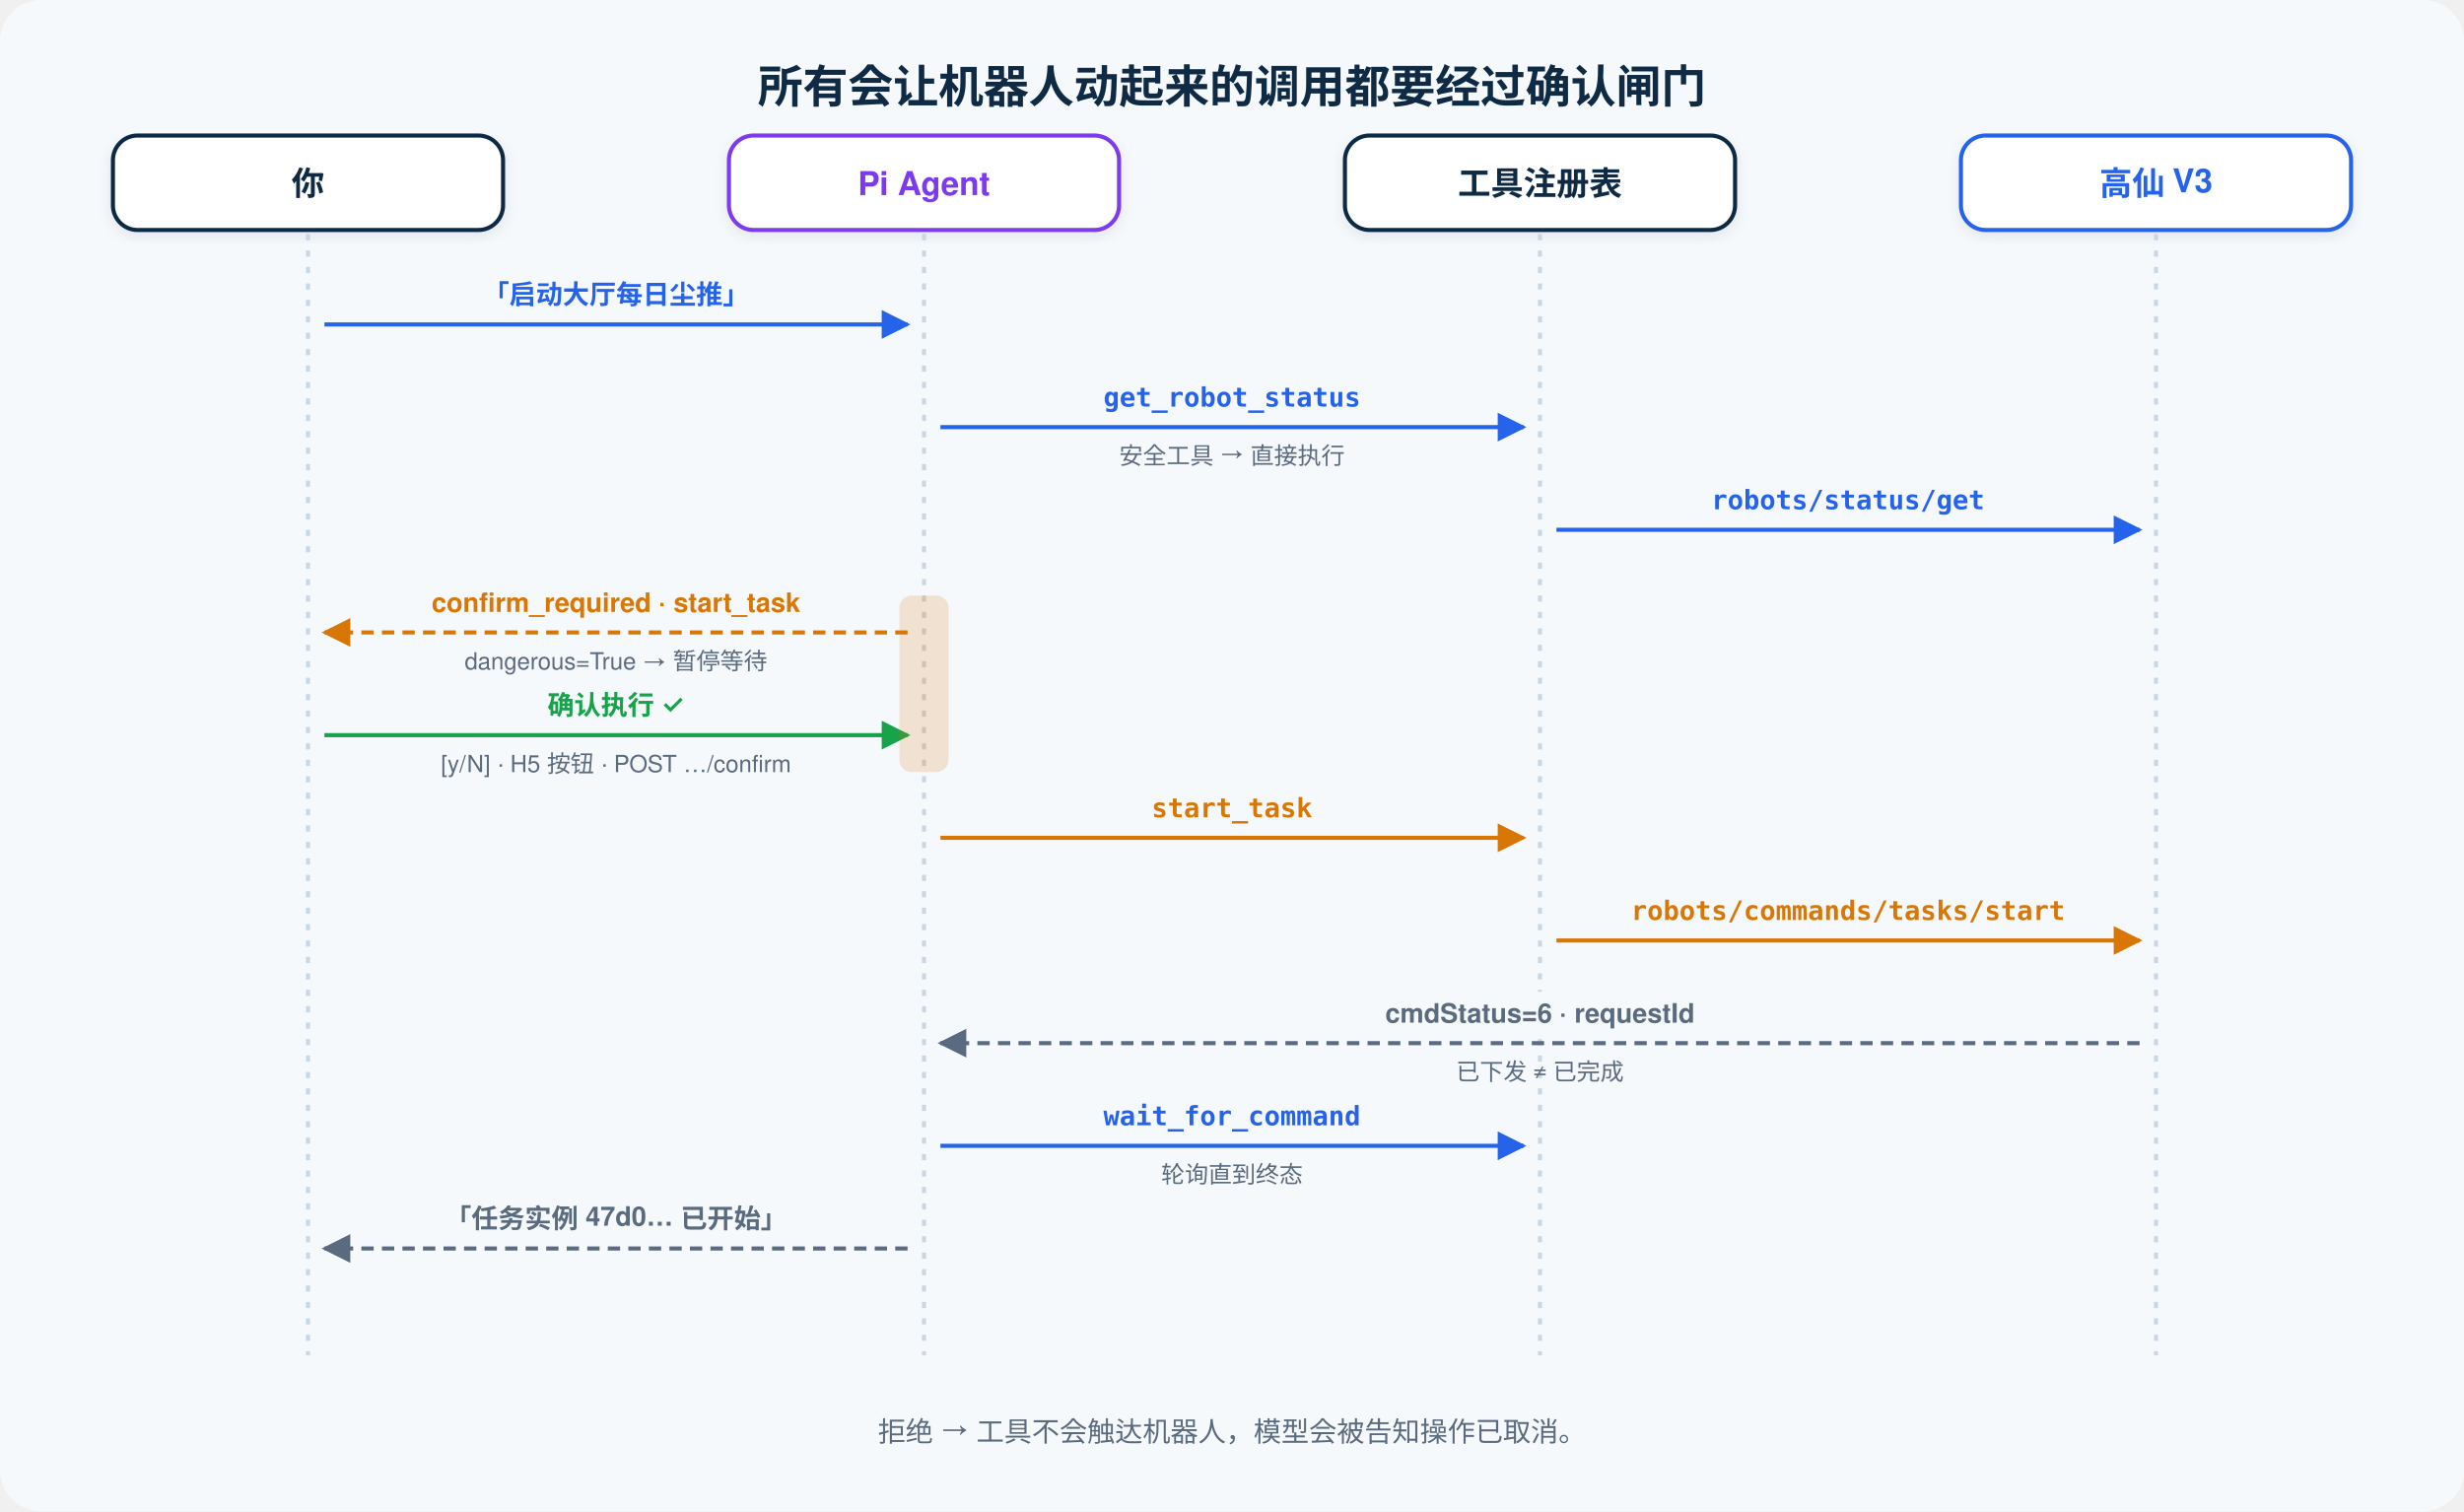
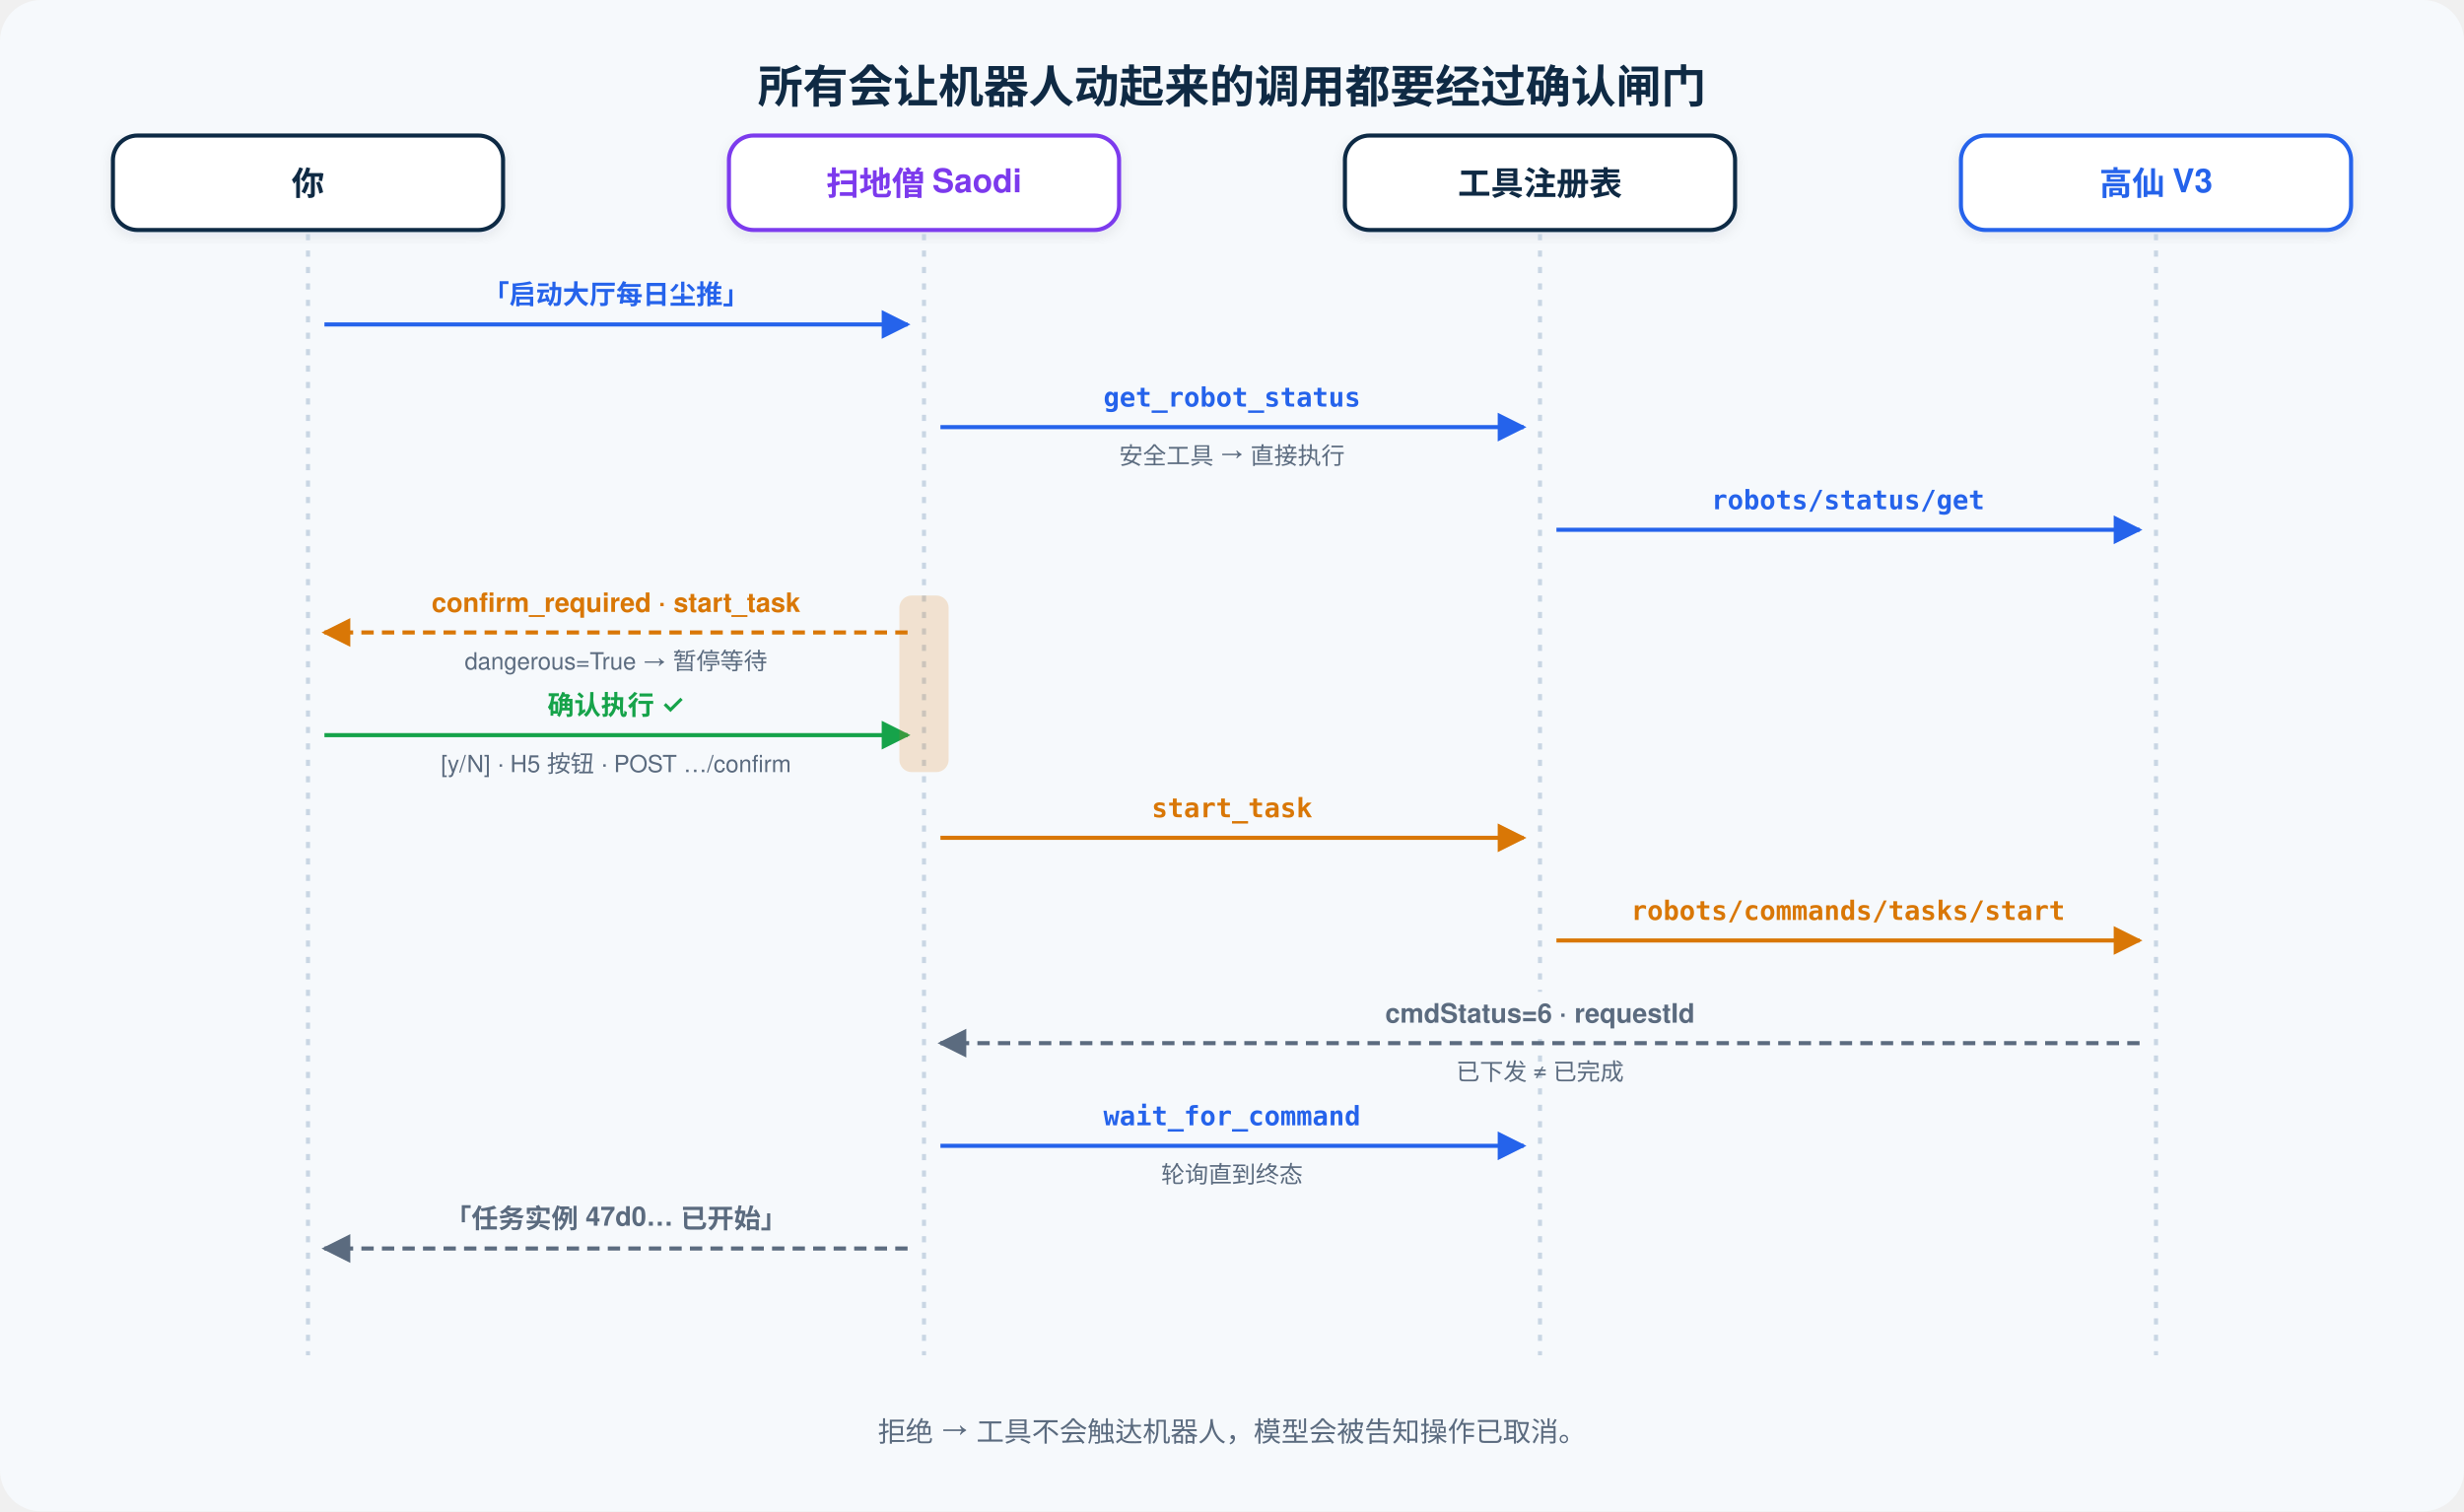
<svg xmlns="http://www.w3.org/2000/svg" width="1200" height="736" viewBox="0 0 1200 736" role="img">
  <defs>
    <marker id="a5b6b7f" viewBox="0 0 10 10" refX="9" refY="5" markerWidth="7" markerHeight="7" orient="auto-start-reverse">
      <path d="M0 0L10 5L0 10z" fill="#5b6b7f" />
    </marker>
    <marker id="a2563eb" viewBox="0 0 10 10" refX="9" refY="5" markerWidth="7" markerHeight="7" orient="auto-start-reverse">
      <path d="M0 0L10 5L0 10z" fill="#2563eb" />
    </marker>
    <marker id="ad97706" viewBox="0 0 10 10" refX="9" refY="5" markerWidth="7" markerHeight="7" orient="auto-start-reverse">
      <path d="M0 0L10 5L0 10z" fill="#d97706" />
    </marker>
    <marker id="a16a34a" viewBox="0 0 10 10" refX="9" refY="5" markerWidth="7" markerHeight="7" orient="auto-start-reverse">
      <path d="M0 0L10 5L0 10z" fill="#16a34a" />
    </marker>
    <marker id="a0d9488" viewBox="0 0 10 10" refX="9" refY="5" markerWidth="7" markerHeight="7" orient="auto-start-reverse">
      <path d="M0 0L10 5L0 10z" fill="#0d9488" />
    </marker>
    <marker id="a7c3aed" viewBox="0 0 10 10" refX="9" refY="5" markerWidth="7" markerHeight="7" orient="auto-start-reverse">
      <path d="M0 0L10 5L0 10z" fill="#7c3aed" />
    </marker>
    <filter id="sh" x="-5%" y="-5%" width="110%" height="120%">
      <feDropShadow dx="0" dy="2" stdDeviation="3" flood-color="#0f2a44" flood-opacity=".08" />
    </filter>
  </defs>
  <rect width="1200" height="736" rx="20" fill="#f6f9fc" />
  <text x="600" y="50" font-size="22" fill="#0f2a44" font-weight="700" text-anchor="middle" font-family="-apple-system,BlinkMacSystemFont,'Segoe UI','PingFang SC','Microsoft YaHei',Helvetica,Arial,sans-serif">所有会让机器人动起来的调用都要经过确认闸门</text>
  <g filter="url(#sh)">
    <rect x="55" y="66" width="190" height="46" rx="12" fill="#ffffff" stroke="#0f2a44" stroke-width="2" />
  </g>
  <text x="150" y="95" font-size="16" fill="#0f2a44" font-weight="700" text-anchor="middle" font-family="-apple-system,BlinkMacSystemFont,'Segoe UI','PingFang SC','Microsoft YaHei',Helvetica,Arial,sans-serif">你</text>
  <path d="M150 114 V660" stroke="#c9d6e4" stroke-width="2" stroke-dasharray="3 5" />
  <g filter="url(#sh)">
    <rect x="355" y="66" width="190" height="46" rx="12" fill="#ffffff" stroke="#7c3aed" stroke-width="2" />
  </g>
-   <text x="450" y="95" font-size="16" fill="#7c3aed" font-weight="700" text-anchor="middle" font-family="-apple-system,BlinkMacSystemFont,'Segoe UI','PingFang SC','Microsoft YaHei',Helvetica,Arial,sans-serif">Pi Agent</text>
+   <text x="450" y="95" font-size="16" fill="#7c3aed" font-weight="700" text-anchor="middle" font-family="-apple-system,BlinkMacSystemFont,'Segoe UI','PingFang SC','Microsoft YaHei',Helvetica,Arial,sans-serif">扫地僧 Saodi</text>
  <path d="M450 114 V660" stroke="#c9d6e4" stroke-width="2" stroke-dasharray="3 5" />
  <g filter="url(#sh)">
    <rect x="655" y="66" width="190" height="46" rx="12" fill="#ffffff" stroke="#0f2a44" stroke-width="2" />
  </g>
  <text x="750" y="95" font-size="16" fill="#0f2a44" font-weight="700" text-anchor="middle" font-family="-apple-system,BlinkMacSystemFont,'Segoe UI','PingFang SC','Microsoft YaHei',Helvetica,Arial,sans-serif">工具注册表</text>
  <path d="M750 114 V660" stroke="#c9d6e4" stroke-width="2" stroke-dasharray="3 5" />
  <g filter="url(#sh)">
    <rect x="955" y="66" width="190" height="46" rx="12" fill="#ffffff" stroke="#2563eb" stroke-width="2" />
  </g>
  <text x="1050" y="95" font-size="16" fill="#2563eb" font-weight="700" text-anchor="middle" font-family="-apple-system,BlinkMacSystemFont,'Segoe UI','PingFang SC','Microsoft YaHei',Helvetica,Arial,sans-serif">高仙 V3</text>
  <path d="M1050 114 V660" stroke="#c9d6e4" stroke-width="2" stroke-dasharray="3 5" />
  <path d="M158 158 L442 158" stroke="#2563eb" stroke-width="2" fill="none" marker-end="url(#a2563eb)" />
  <rect x="248.0" y="133" width="104" height="20" rx="6" fill="#f6f9fc" stroke="none" stroke-width="0" />
  <text x="300.0" y="148" font-size="13" fill="#2563eb" font-weight="600" text-anchor="middle" font-family="-apple-system,BlinkMacSystemFont,'Segoe UI','PingFang SC','Microsoft YaHei',Helvetica,Arial,sans-serif">「启动大厅每日尘推」</text>
  <path d="M458 208 L742 208" stroke="#2563eb" stroke-width="2" fill="none" marker-end="url(#a2563eb)" />
  <rect x="524.0" y="183" width="152" height="20" rx="6" fill="#f6f9fc" stroke="none" stroke-width="0" />
  <text x="600.0" y="198" font-size="13" fill="#2563eb" font-weight="600" text-anchor="middle" font-family="ui-monospace,SFMono-Regular,Menlo,Consolas,monospace">get_robot_status</text>
  <text x="600.0" y="226" font-size="11.5" fill="#5b6b7f" font-weight="400" text-anchor="middle" font-family="-apple-system,BlinkMacSystemFont,'Segoe UI','PingFang SC','Microsoft YaHei',Helvetica,Arial,sans-serif">安全工具 → 直接执行</text>
  <path d="M758 258 L1042 258" stroke="#2563eb" stroke-width="2" fill="none" marker-end="url(#a2563eb)" />
  <rect x="820.0" y="233" width="160" height="20" rx="6" fill="#f6f9fc" stroke="none" stroke-width="0" />
  <text x="900.0" y="248" font-size="13" fill="#2563eb" font-weight="600" text-anchor="middle" font-family="ui-monospace,SFMono-Regular,Menlo,Consolas,monospace">robots/status/get</text>
  <path d="M442 308 L158 308" stroke="#d97706" stroke-width="2" fill="none" stroke-dasharray="6 4" marker-end="url(#ad97706)" />
  <rect x="172.0" y="283" width="256" height="20" rx="6" fill="#f6f9fc" stroke="none" stroke-width="0" />
  <text x="300.0" y="298" font-size="13" fill="#d97706" font-weight="600" text-anchor="middle" font-family="-apple-system,BlinkMacSystemFont,'Segoe UI','PingFang SC','Microsoft YaHei',Helvetica,Arial,sans-serif">confirm_required · start_task</text>
  <text x="300.0" y="326" font-size="11.5" fill="#5b6b7f" font-weight="400" text-anchor="middle" font-family="-apple-system,BlinkMacSystemFont,'Segoe UI','PingFang SC','Microsoft YaHei',Helvetica,Arial,sans-serif">dangerous=True → 暂停等待</text>
  <rect x="392" y="294" width="116" height="0" />
  <path d="M158 358 L442 358" stroke="#16a34a" stroke-width="2" fill="none" marker-end="url(#a16a34a)" />
  <rect x="264.0" y="333" width="72" height="20" rx="6" fill="#f6f9fc" stroke="none" stroke-width="0" />
  <text x="300.0" y="348" font-size="13" fill="#16a34a" font-weight="600" text-anchor="middle" font-family="-apple-system,BlinkMacSystemFont,'Segoe UI','PingFang SC','Microsoft YaHei',Helvetica,Arial,sans-serif">确认执行 ✓</text>
  <text x="300.0" y="376" font-size="11.5" fill="#5b6b7f" font-weight="400" text-anchor="middle" font-family="-apple-system,BlinkMacSystemFont,'Segoe UI','PingFang SC','Microsoft YaHei',Helvetica,Arial,sans-serif">[y/N] · H5 按钮 · POST …/confirm</text>
  <path d="M458 408 L742 408" stroke="#d97706" stroke-width="2" fill="none" marker-end="url(#ad97706)" />
  <rect x="548.0" y="383" width="104" height="20" rx="6" fill="#f6f9fc" stroke="none" stroke-width="0" />
  <text x="600.0" y="398" font-size="13" fill="#d97706" font-weight="600" text-anchor="middle" font-family="ui-monospace,SFMono-Regular,Menlo,Consolas,monospace">start_task</text>
  <path d="M758 458 L1042 458" stroke="#d97706" stroke-width="2" fill="none" marker-end="url(#ad97706)" />
  <rect x="780.0" y="433" width="240" height="20" rx="6" fill="#f6f9fc" stroke="none" stroke-width="0" />
  <text x="900.0" y="448" font-size="13" fill="#d97706" font-weight="600" text-anchor="middle" font-family="ui-monospace,SFMono-Regular,Menlo,Consolas,monospace">robots/commands/tasks/start</text>
  <path d="M1042 508 L458 508" stroke="#5b6b7f" stroke-width="2" fill="none" stroke-dasharray="6 4" marker-end="url(#a5b6b7f)" />
  <rect x="646.0" y="483" width="208" height="20" rx="6" fill="#f6f9fc" stroke="none" stroke-width="0" />
  <text x="750.0" y="498" font-size="13" fill="#5b6b7f" font-weight="600" text-anchor="middle" font-family="-apple-system,BlinkMacSystemFont,'Segoe UI','PingFang SC','Microsoft YaHei',Helvetica,Arial,sans-serif">cmdStatus=6 · requestId</text>
  <text x="750.0" y="526" font-size="11.5" fill="#5b6b7f" font-weight="400" text-anchor="middle" font-family="-apple-system,BlinkMacSystemFont,'Segoe UI','PingFang SC','Microsoft YaHei',Helvetica,Arial,sans-serif">已下发 ≠ 已完成</text>
  <path d="M458 558 L742 558" stroke="#2563eb" stroke-width="2" fill="none" marker-end="url(#a2563eb)" />
  <rect x="524.0" y="533" width="152" height="20" rx="6" fill="#f6f9fc" stroke="none" stroke-width="0" />
  <text x="600.0" y="548" font-size="13" fill="#2563eb" font-weight="600" text-anchor="middle" font-family="ui-monospace,SFMono-Regular,Menlo,Consolas,monospace">wait_for_command</text>
  <text x="600.0" y="576" font-size="11.5" fill="#5b6b7f" font-weight="400" text-anchor="middle" font-family="-apple-system,BlinkMacSystemFont,'Segoe UI','PingFang SC','Microsoft YaHei',Helvetica,Arial,sans-serif">轮询直到终态</text>
  <path d="M442 608 L158 608" stroke="#5b6b7f" stroke-width="2" fill="none" stroke-dasharray="6 4" marker-end="url(#a5b6b7f)" />
  <rect x="224.0" y="583" width="152" height="20" rx="6" fill="#f6f9fc" stroke="none" stroke-width="0" />
  <text x="300.0" y="598" font-size="13" fill="#5b6b7f" font-weight="600" text-anchor="middle" font-family="-apple-system,BlinkMacSystemFont,'Segoe UI','PingFang SC','Microsoft YaHei',Helvetica,Arial,sans-serif">「任务实例 47d0… 已开始」</text>
  <rect x="438" y="290" width="24" height="86" rx="6" fill="#d97706" opacity=".18" />
  <text x="600" y="702" font-size="13.5" fill="#5b6b7f" font-weight="400" text-anchor="middle" font-family="-apple-system,BlinkMacSystemFont,'Segoe UI','PingFang SC','Microsoft YaHei',Helvetica,Arial,sans-serif">拒绝 → 工具不会触达机器人，模型会被告知操作已取消。</text>
</svg>
